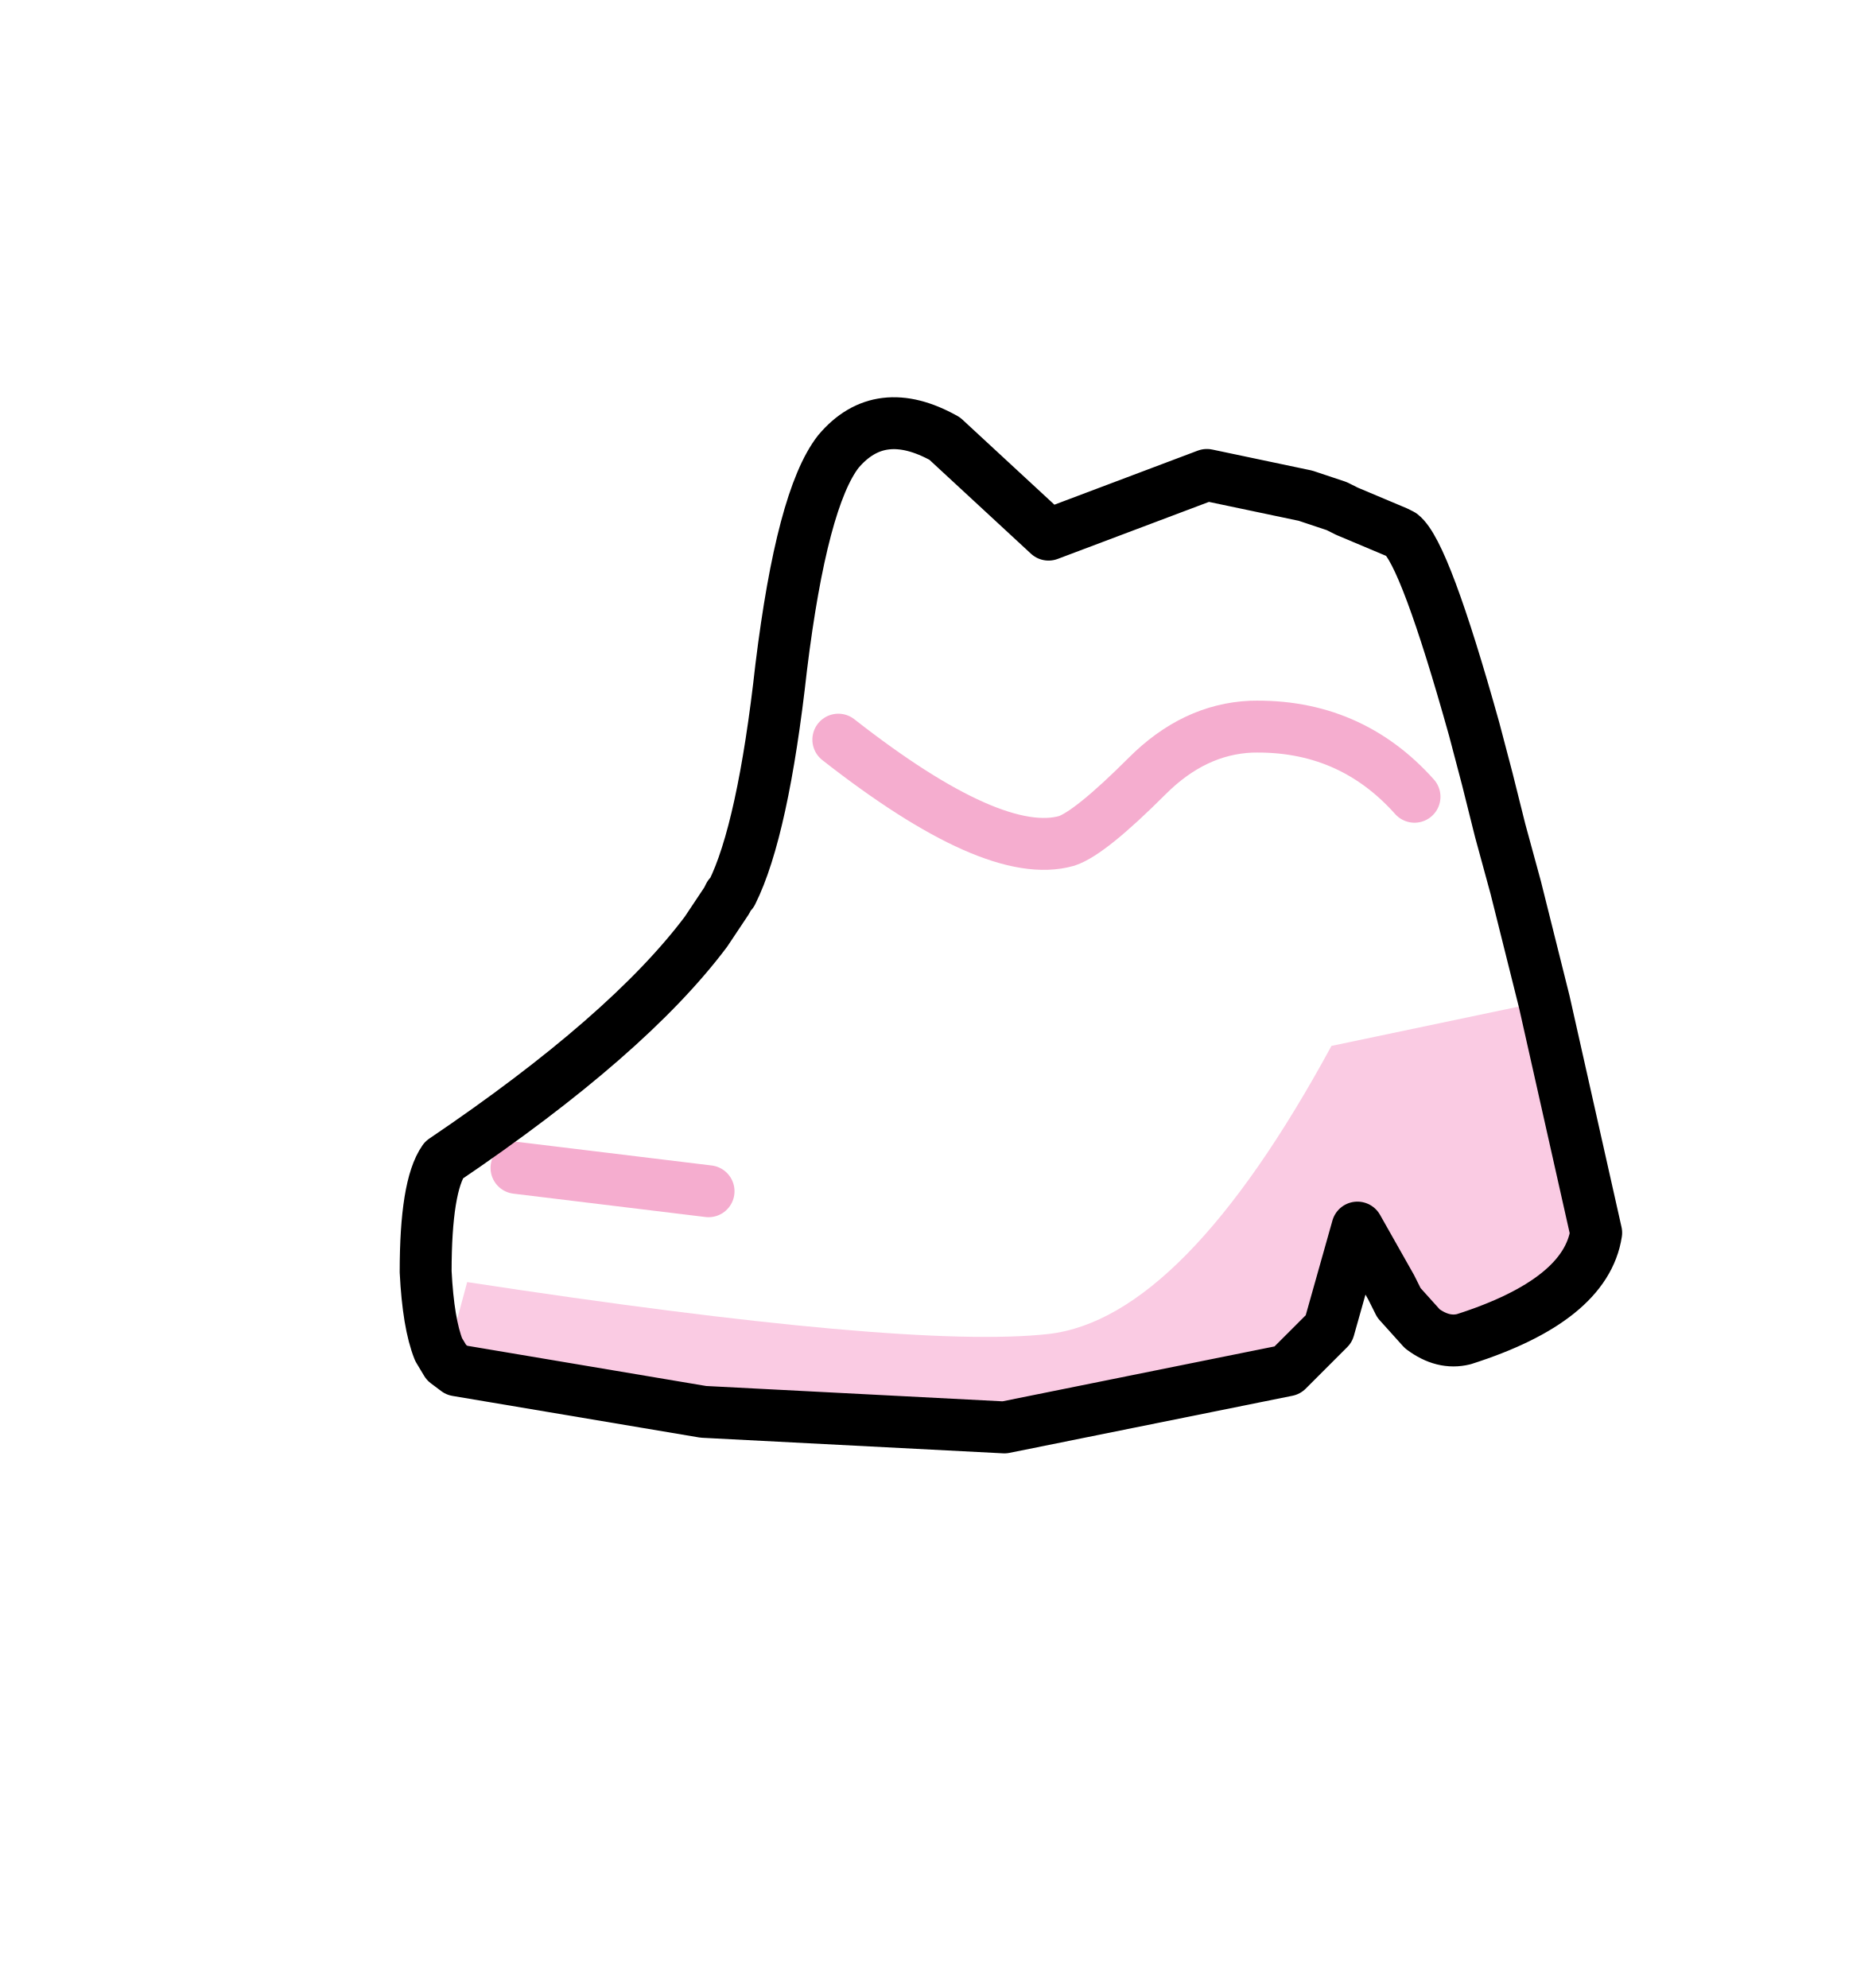
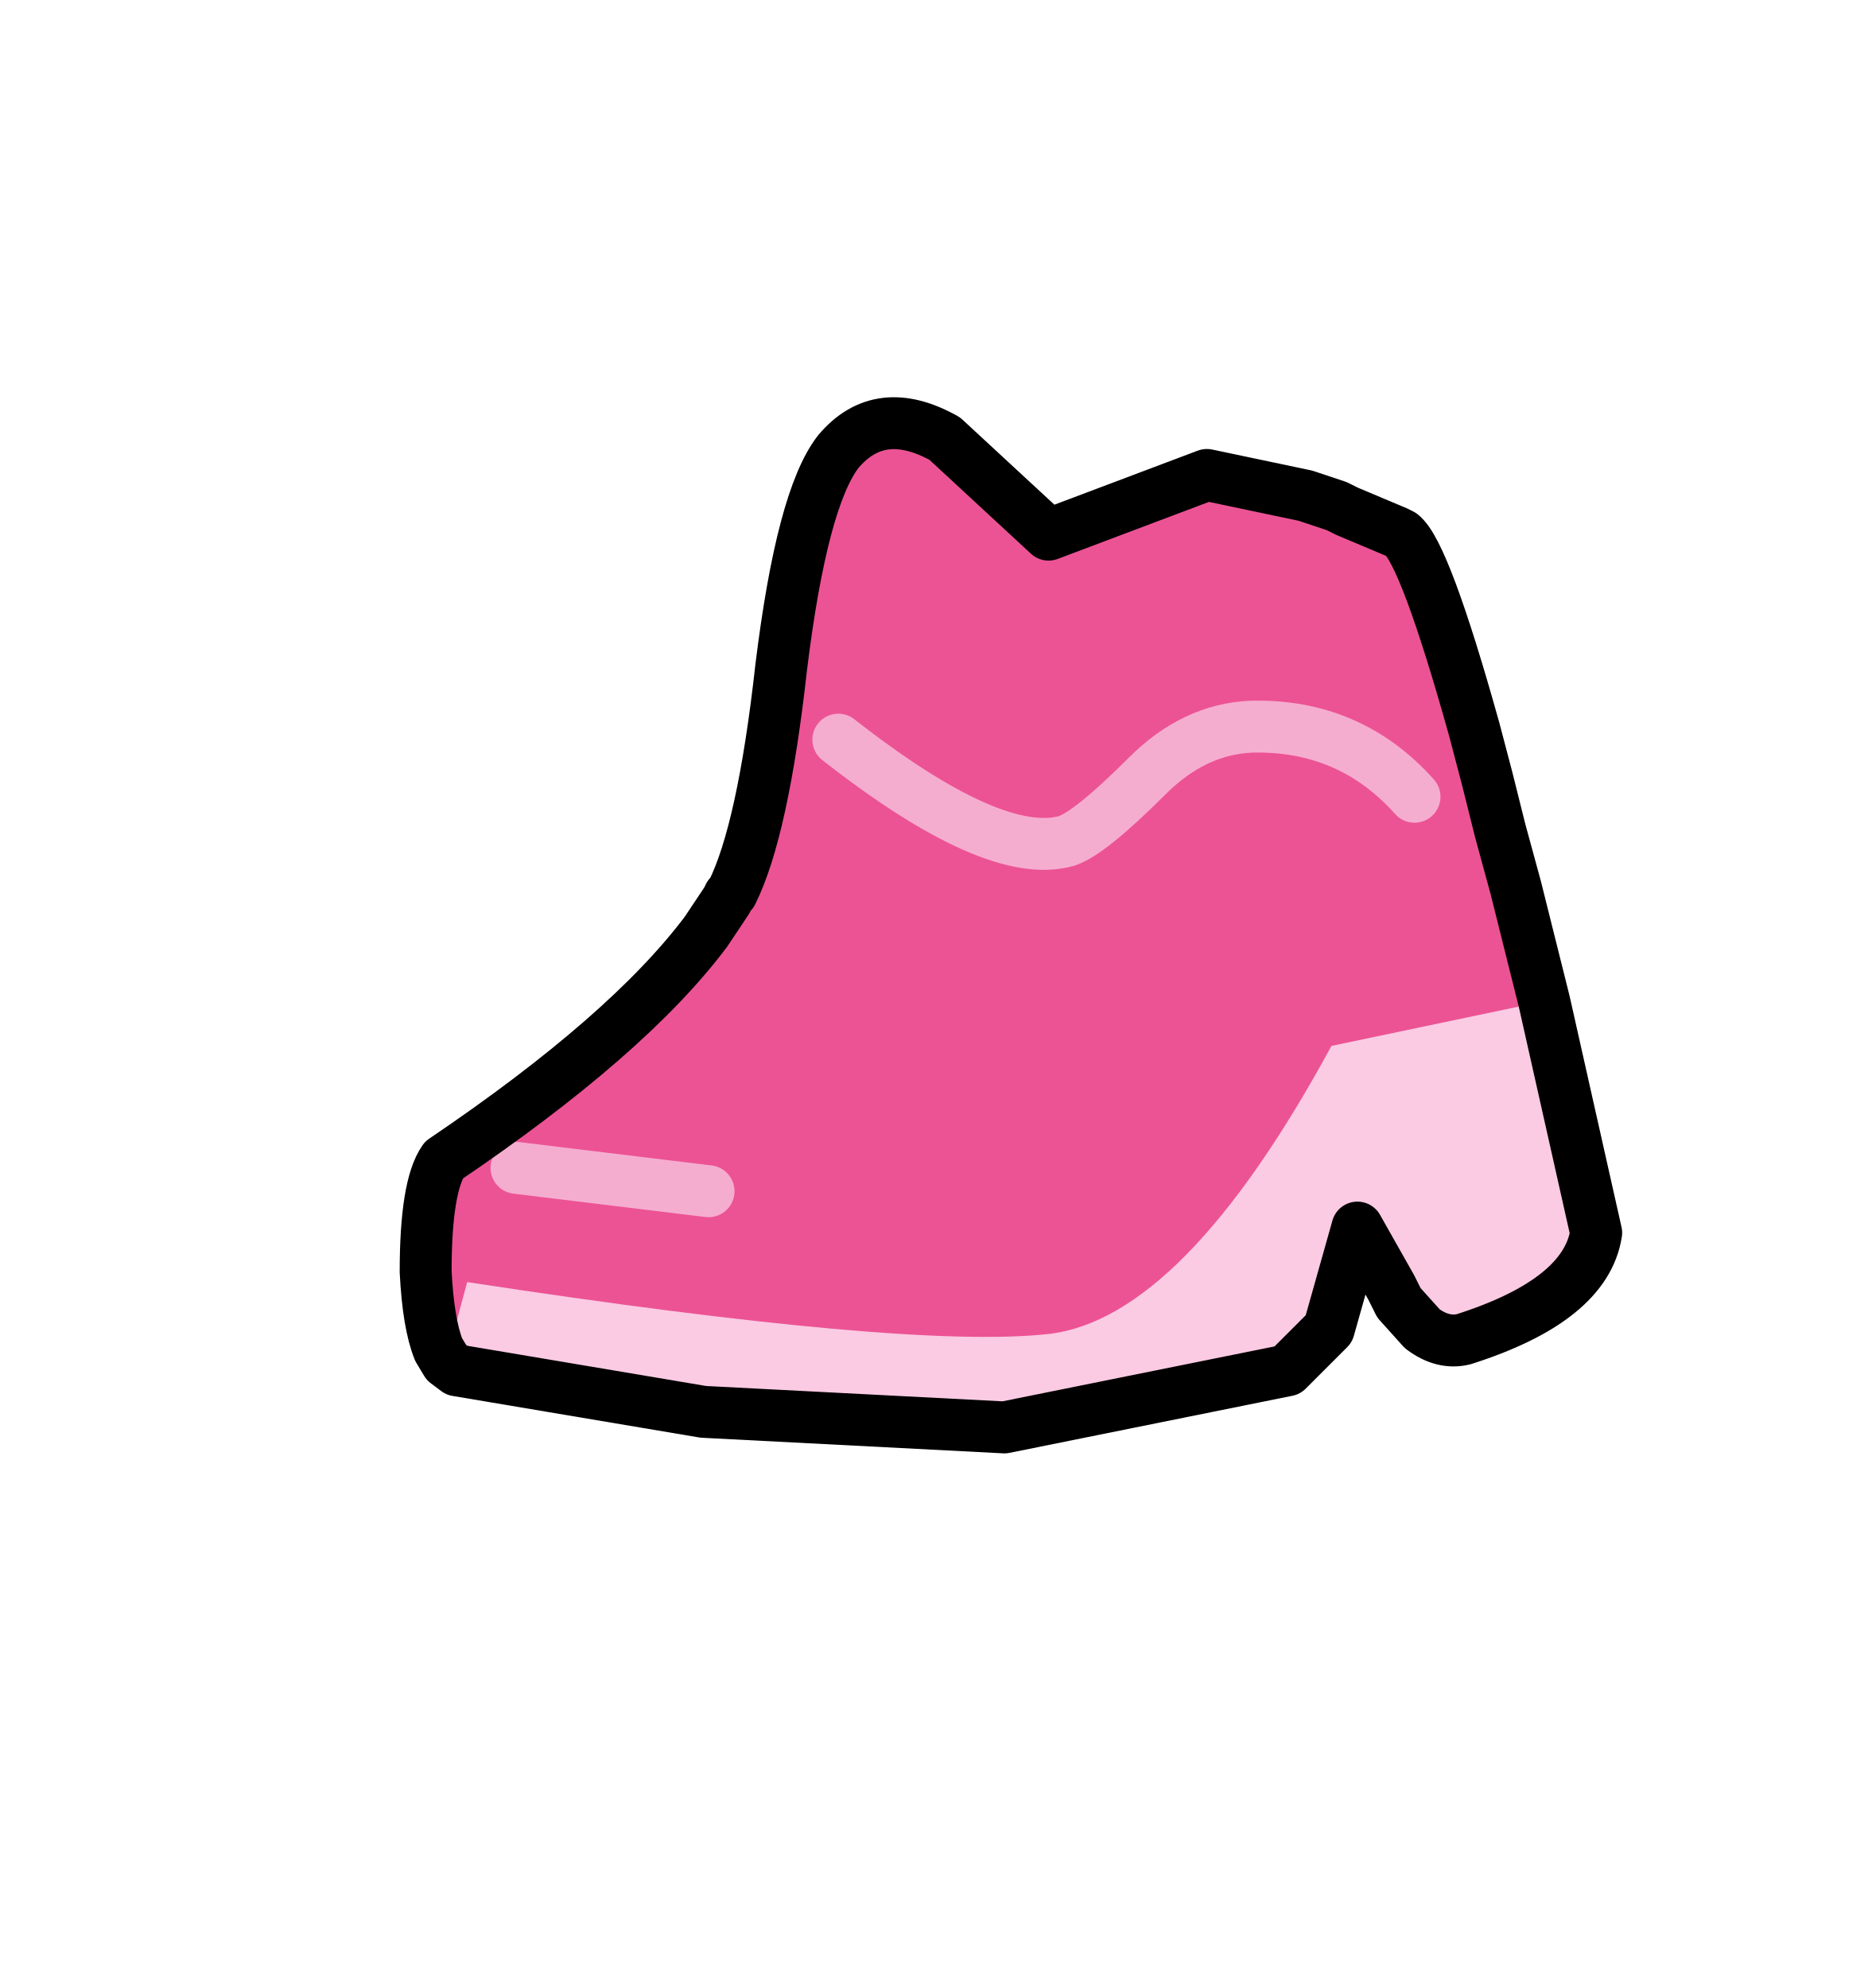
- <svg xmlns="http://www.w3.org/2000/svg" xmlns:xlink="http://www.w3.org/1999/xlink" height="38.3" width="36.05">
-   <use height="20.35" transform="translate(7.7 7.65)" width="23.55" xlink:href="#a" />
-   <defs>
+ <svg xmlns="http://www.w3.org/2000/svg" xmlns:xlink="http://www.w3.org/1999/xlink" height="38.3" width="36.05" version="1.1" id="svg1095">
+   <use height="20.35" transform="translate(7.7 7.65)" width="23.55" xlink:href="#a" id="use1075" />
+   <defs id="defs1093">
    <use height="20.35" width="23.55" xlink:href="#b" id="a" />
    <g id="b">
-       <path d="M22.65 15.6q-.2 1.3-2.55 2.05-.4.1-.8-.2l2.05-.45 1.3-1.4m-5.6-14.2-1.9-.4-3.05 1.15-2-1.85q1.4.25 2 1.85l2.95-1.5 2 .75" fill="#cc8d69" fill-rule="evenodd" transform="translate(.4 .5)" />
-       <path d="m21.1 8.95.55 2.2h-.05l-.5-2.2" fill="#7de8ff" fill-rule="evenodd" transform="translate(.4 .5)" />
-       <path d="m21.65 11.15.15-.05.85 4.5-1-4.45" fill="#875d37" fill-rule="evenodd" transform="translate(.4 .5)" />
-       <path d="M19.15 7.2Q17.9 5.8 16 5.85q-1.1.05-2 .95-1.1 1.1-1.55 1.25-1.4.4-4.4-1.95 3 2.35 4.4 1.95Q12.9 7.9 14 6.8q.9-.9 2-.95 1.9-.05 3.15 1.35m-13.6 7.6-3.7-.45 3.7.45" fill="#ec5394" fill-rule="evenodd" transform="translate(.4 .5)" />
-       <path d="M21.6 11.15h.05l1 4.45-1.3 1.4-2.05.45-1.15-2.25L17 17.65q-2.45 1.2-5.05 1.25-5.7.8-11.4-1.05l.35-1.3q8.5 1.3 11.2 1 2.6-.3 5.45-5.55l4.05-.85" fill="#facbe3" fill-rule="evenodd" transform="translate(.4 .5)" />
-       <path d="M8.05 6.1q3 2.35 4.4 1.95Q12.9 7.9 14 6.8q.9-.9 2-.95 1.9-.05 3.15 1.35m-17.3 7.15 3.7.45" fill="none" stroke="#f5adcf" stroke-linecap="round" stroke-linejoin="round" transform="translate(.4 .5)" />
-       <path d="m20.8 7.85.3 1.1.55 2.2 1 4.45q-.2 1.3-2.55 2.05-.4.1-.8-.2l-.45-.5-.15-.3-.65-1.15-.55 1.95-.8.8-5.45 1.1-5.8-.3-4.75-.8-.2-.15-.15-.25q-.2-.5-.25-1.5 0-1.65.35-2.15Q4 11.8 5.5 9.8l.4-.6.05-.1.05-.05q.6-1.2.95-4.35.4-3.25 1.1-4.15.8-.95 2.05-.25l2 1.85L15.15 1l1.9.4.6.2.2.1.95.4.1.05q.45.35 1.4 3.75l.25.95.25 1" fill="none" stroke="#000" stroke-linecap="round" stroke-linejoin="round" transform="translate(.4 .5)" />
+       <path d="m20.8 7.85.3 1.1.55 2.2 1 4.45q-.2 1.3-2.55 2.05-.4.1-.8-.2l-.45-.5-.15-.3-.65-1.15-.55 1.95-.8.8-5.45 1.1-5.8-.3-4.75-.8-.2-.15-.15-.25q-.2-.5-.25-1.5 0-1.65.35-2.15Q4 11.8 5.5 9.8l.4-.6.05-.1.05-.05q.6-1.2.95-4.35.4-3.25 1.1-4.15.8-.95 2.05-.25l2 1.85L15.15 1l1.9.4.6.2.2.1.95.4.1.05q.45.35 1.4 3.75l.25.95.25 1" fill="#ec5394" stroke-linecap="round" stroke-linejoin="round" transform="translate(.4 .5)" id="path1184" />
+       <path d="M22.65 15.6q-.2 1.3-2.55 2.05-.4.1-.8-.2l2.05-.45 1.3-1.4m-5.6-14.2-1.9-.4-3.05 1.15-2-1.85q1.4.25 2 1.85l2.95-1.5 2 .75" fill="#cc8d69" fill-rule="evenodd" transform="translate(.4 .5)" id="path1078" />
+       <path d="m21.1 8.95.55 2.2h-.05l-.5-2.2" fill="#7de8ff" fill-rule="evenodd" transform="translate(.4 .5)" id="path1080" />
+       <path d="m21.65 11.15.15-.05.85 4.5-1-4.45" fill="#875d37" fill-rule="evenodd" transform="translate(.4 .5)" id="path1082" />
+       <path d="M19.15 7.2Q17.9 5.8 16 5.85q-1.1.05-2 .95-1.1 1.1-1.55 1.25-1.4.4-4.4-1.95 3 2.35 4.4 1.95Q12.9 7.9 14 6.8q.9-.9 2-.95 1.9-.05 3.15 1.35m-13.6 7.6-3.7-.45 3.7.45" fill="#ec5394" fill-rule="evenodd" transform="translate(.4 .5)" id="path1084" />
+       <path d="M21.6 11.15h.05l1 4.45-1.3 1.4-2.05.45-1.15-2.25L17 17.65q-2.45 1.2-5.05 1.25-5.7.8-11.4-1.05l.35-1.3q8.5 1.3 11.2 1 2.6-.3 5.45-5.55l4.05-.85" fill="#facbe3" fill-rule="evenodd" transform="translate(.4 .5)" id="path1086" />
+       <path d="M8.05 6.1q3 2.35 4.4 1.95Q12.9 7.9 14 6.8q.9-.9 2-.95 1.9-.05 3.15 1.35m-17.3 7.15 3.7.45" fill="none" stroke="#f5adcf" stroke-linecap="round" stroke-linejoin="round" transform="translate(.4 .5)" id="path1088" />
+       <path d="m20.8 7.85.3 1.1.55 2.2 1 4.45q-.2 1.3-2.55 2.05-.4.1-.8-.2l-.45-.5-.15-.3-.65-1.15-.55 1.95-.8.8-5.45 1.1-5.8-.3-4.75-.8-.2-.15-.15-.25q-.2-.5-.25-1.5 0-1.65.35-2.15Q4 11.8 5.5 9.8l.4-.6.05-.1.05-.05q.6-1.2.95-4.35.4-3.25 1.1-4.15.8-.95 2.05-.25l2 1.85L15.15 1l1.9.4.6.2.2.1.95.4.1.05q.45.35 1.4 3.75l.25.95.25 1" fill="none" stroke="#000" stroke-linecap="round" stroke-linejoin="round" transform="translate(.4 .5)" id="path1090" />
    </g>
  </defs>
</svg>
